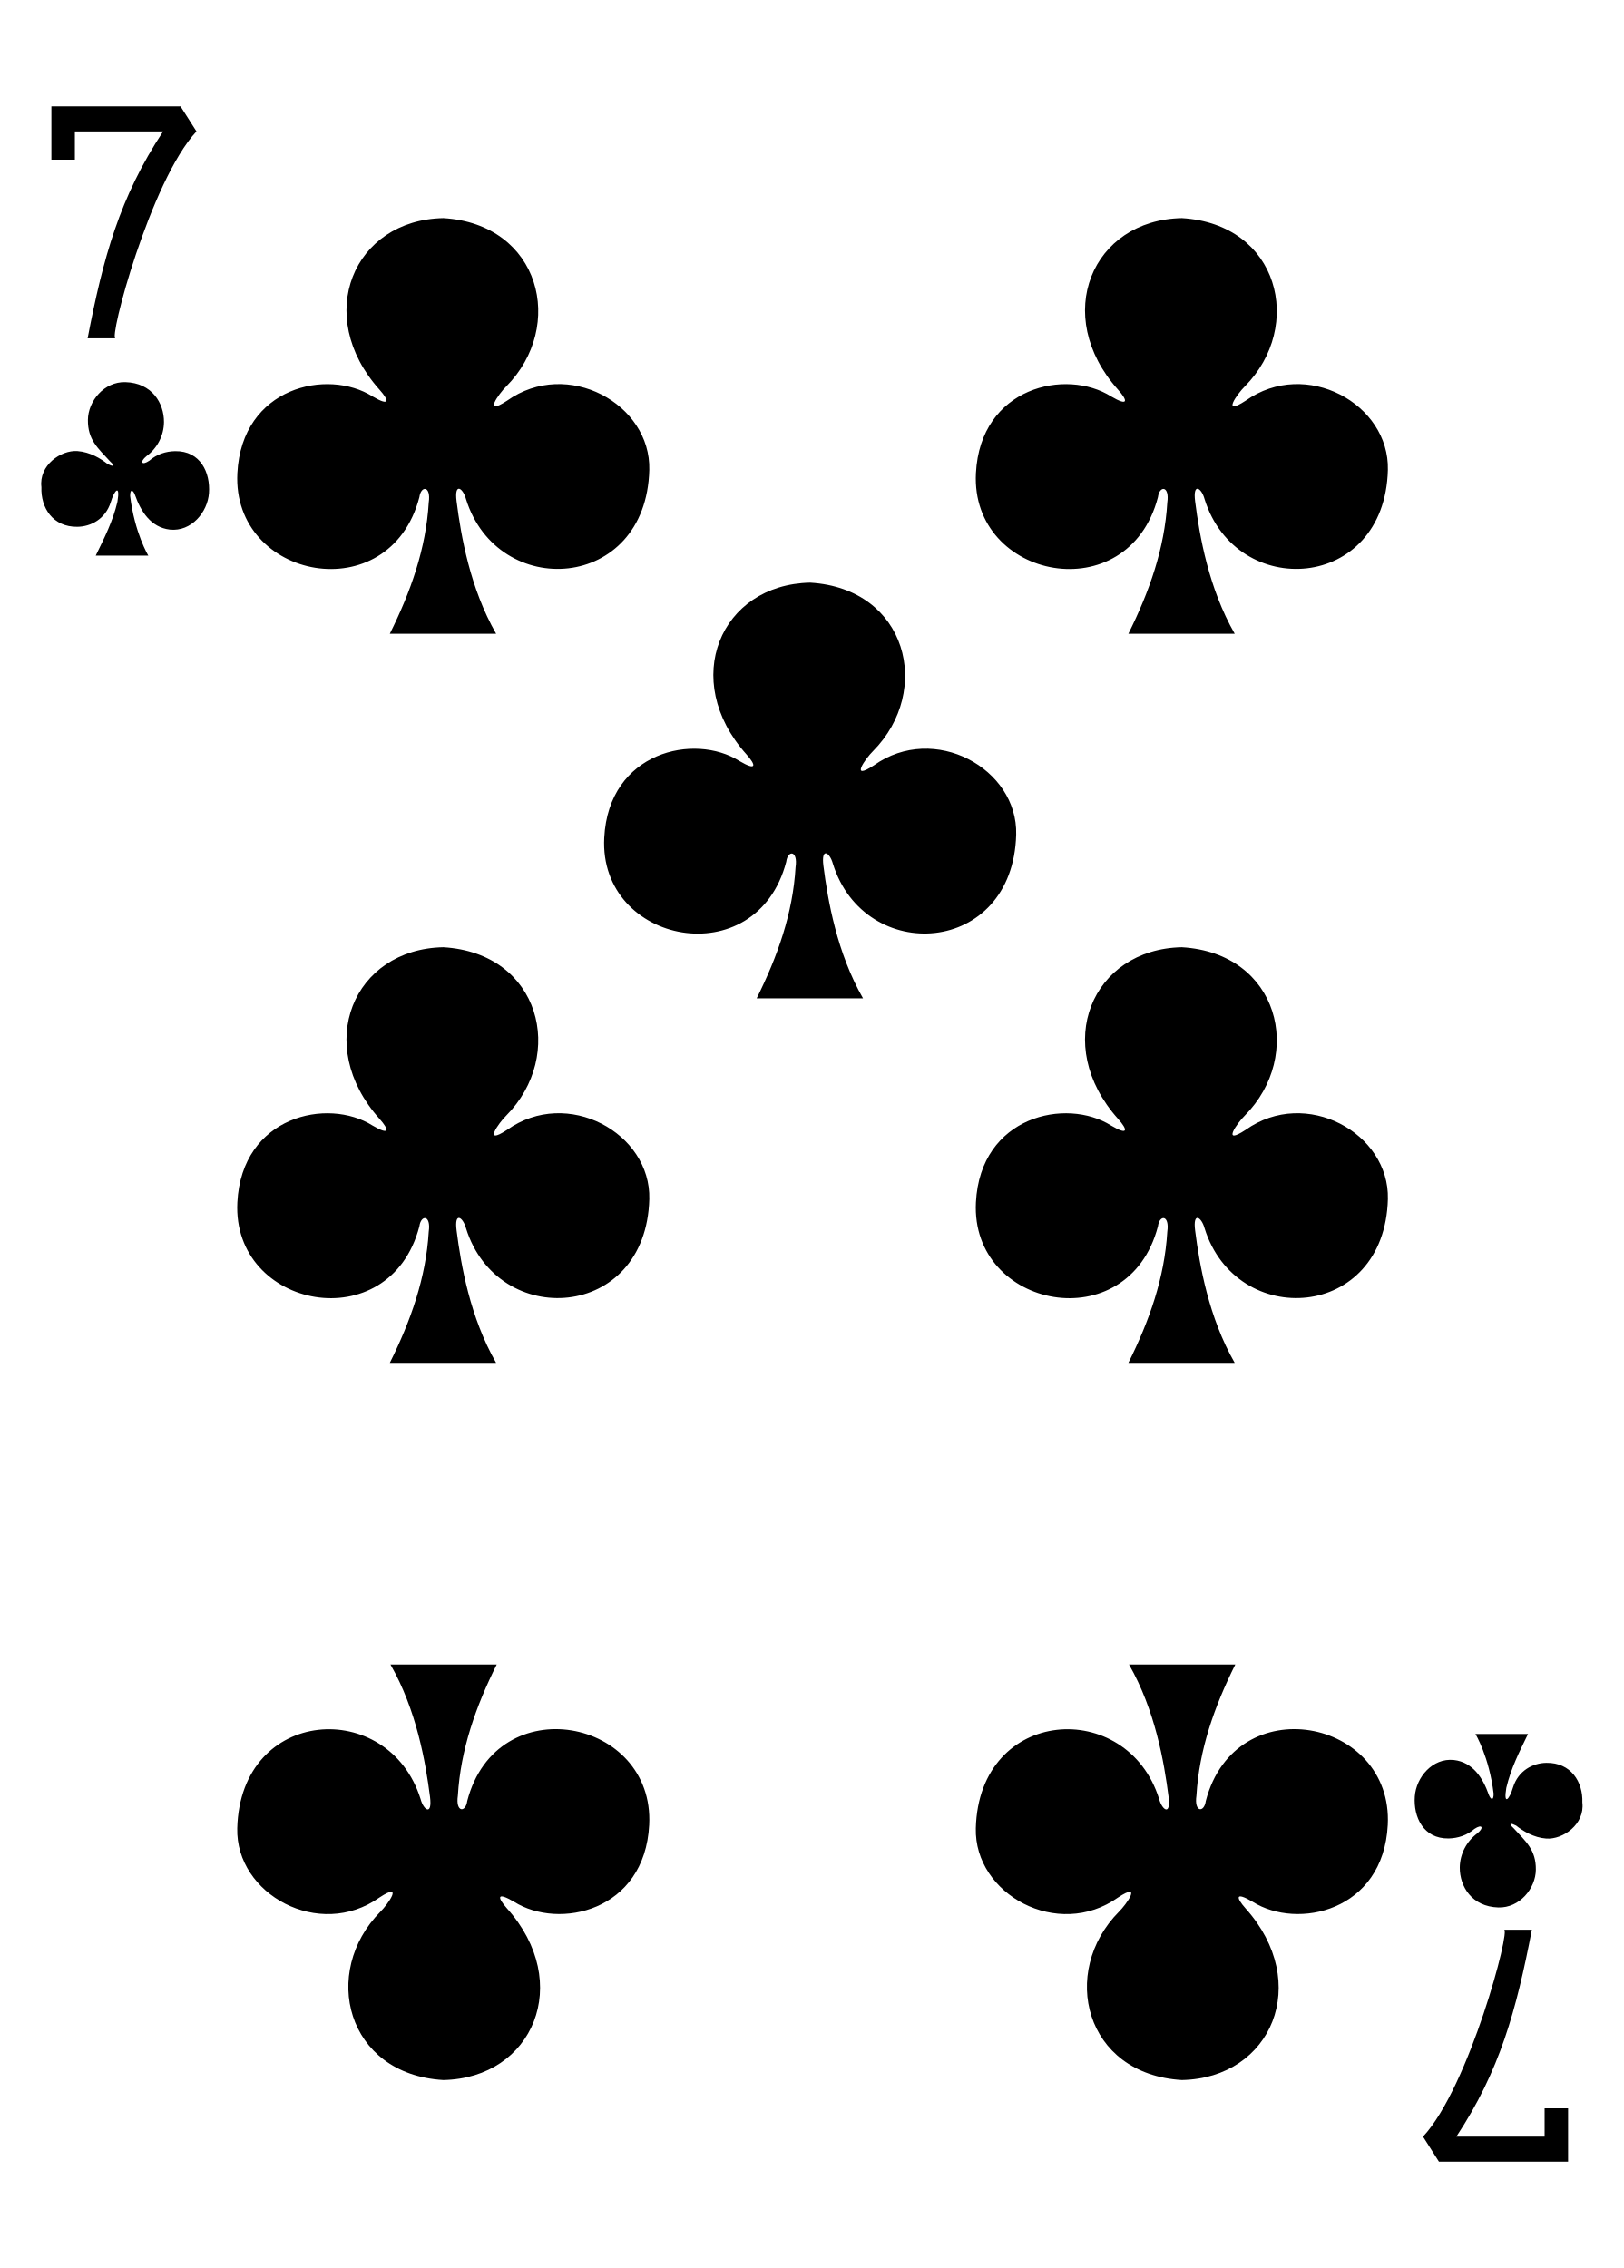
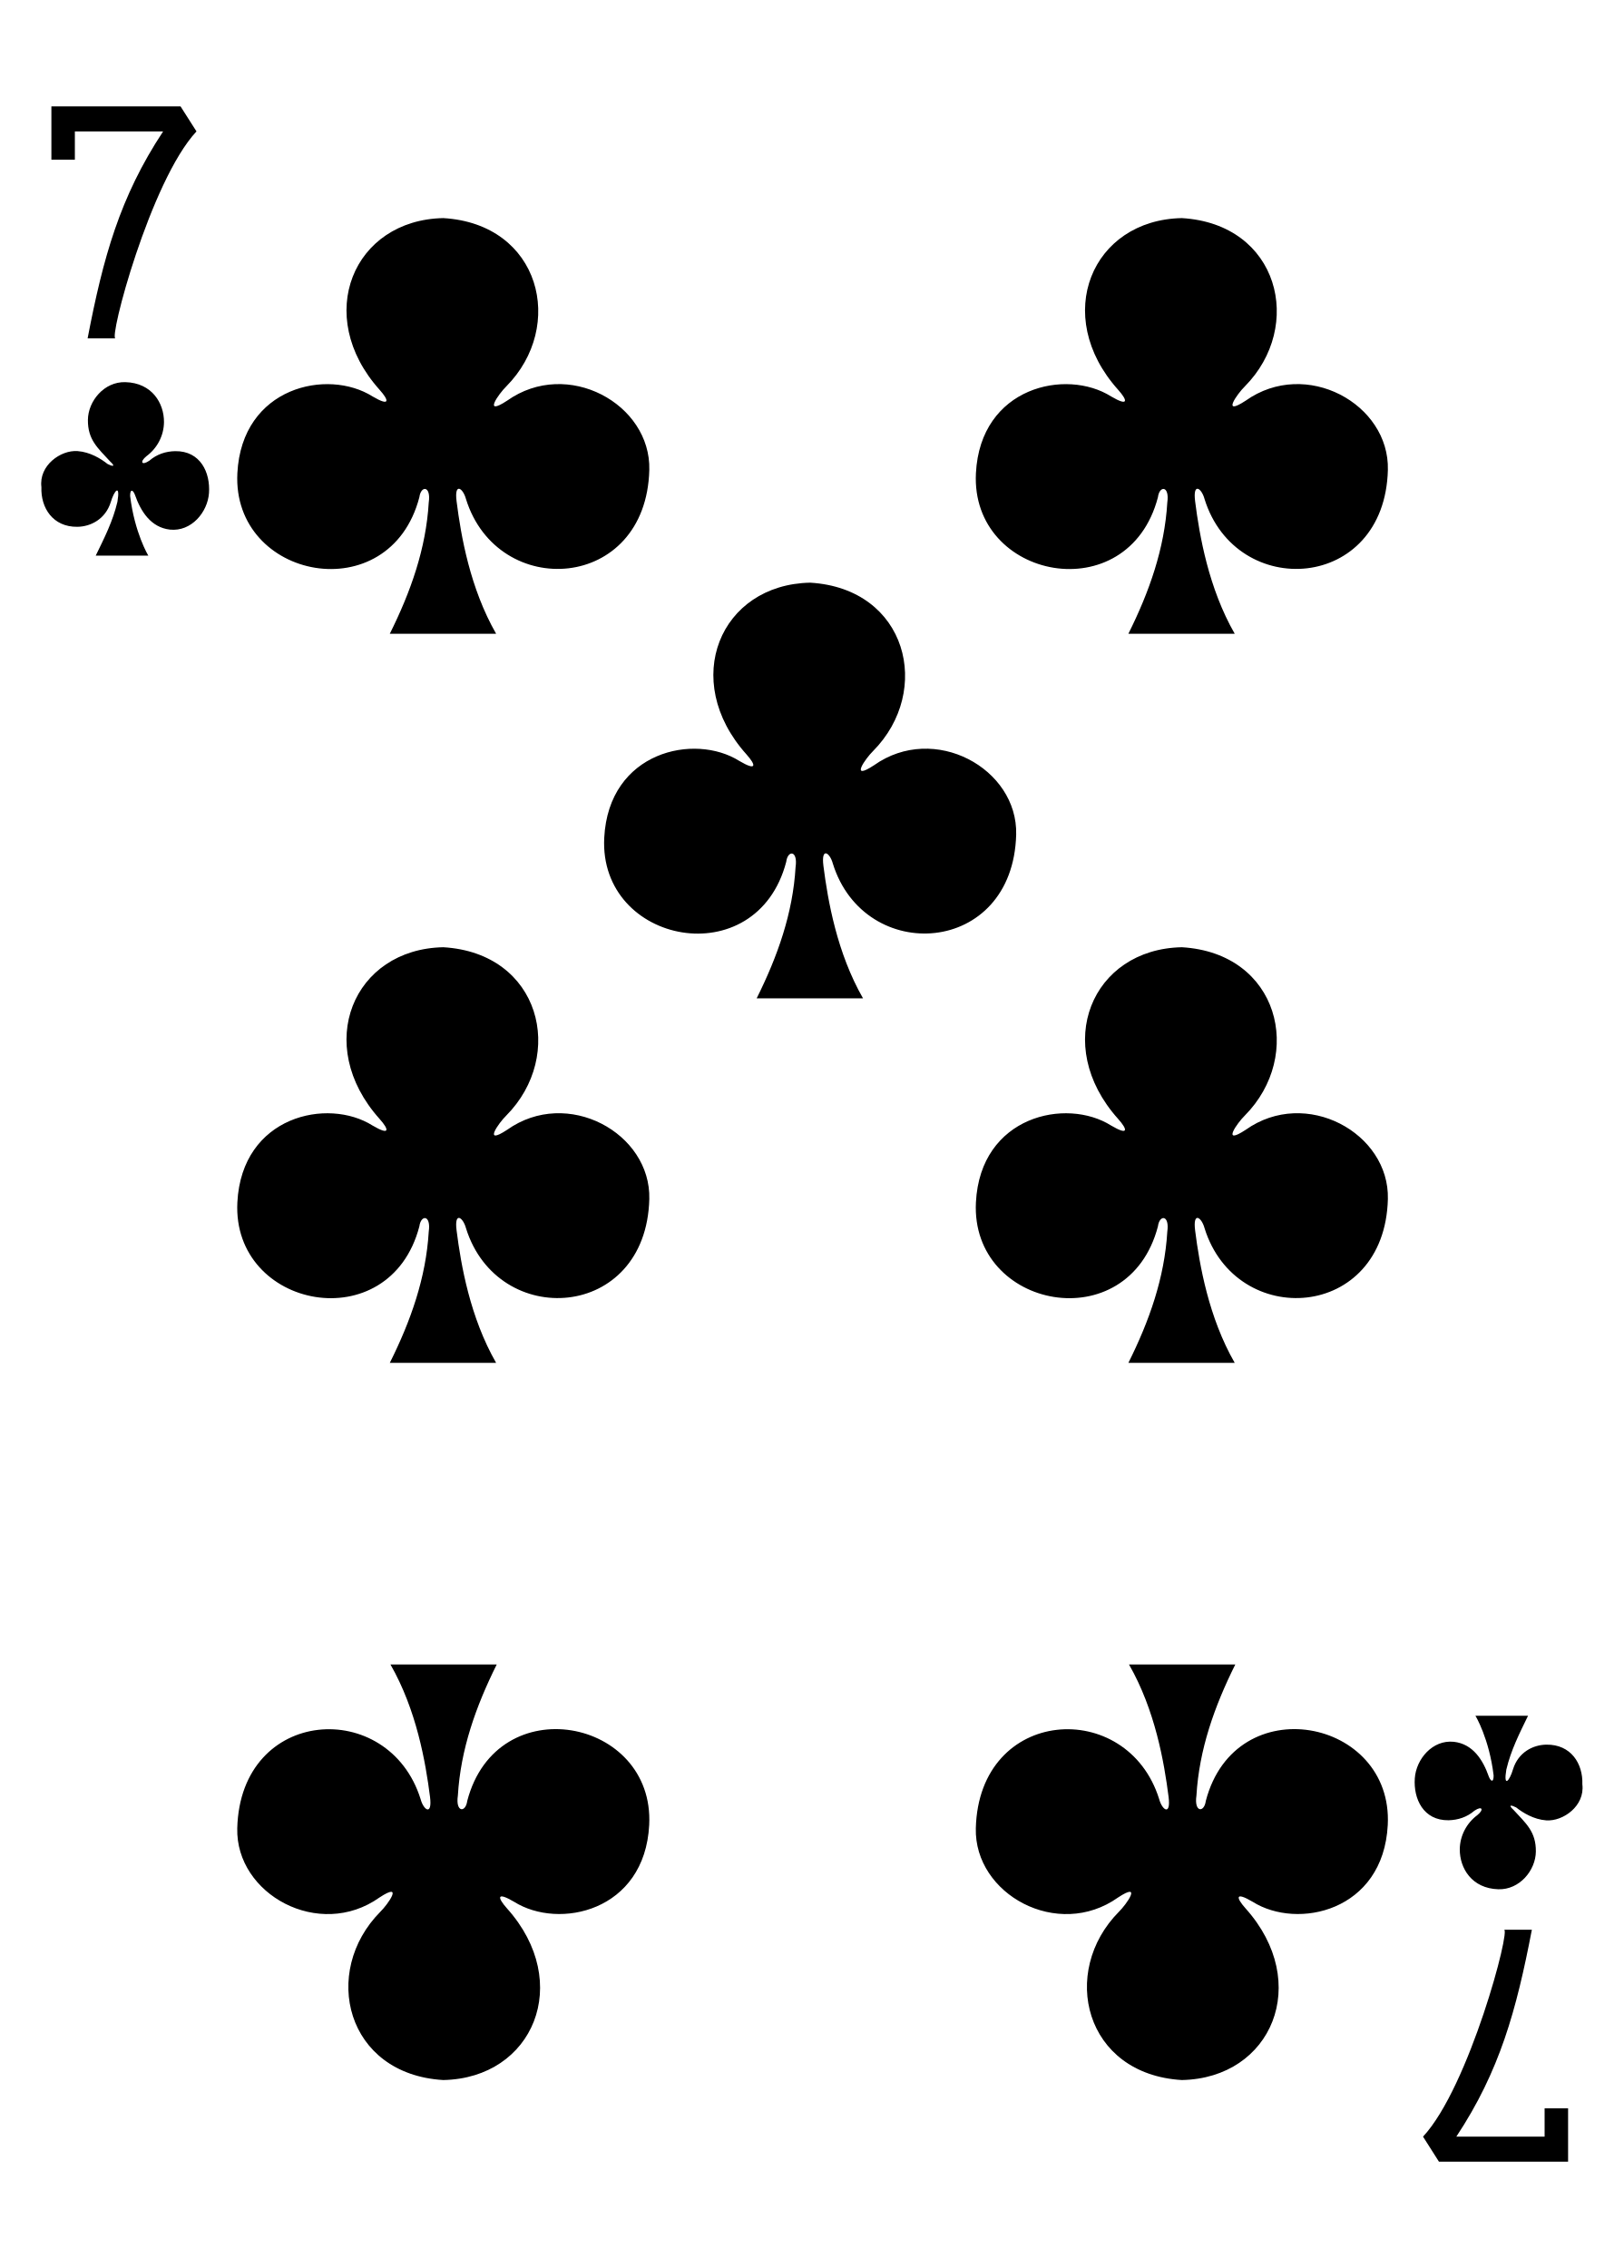
<svg xmlns="http://www.w3.org/2000/svg" version="1.1" id="Layer_1" x="0px" y="0px" width="178.582px" height="249.449px" viewBox="0 0 178.582 249.449" enable-background="new 0 0 178.582 249.449" xml:space="preserve">
  <g>
    <path d="M9.636,37.211c1.707-8.871,3.528-15.527,8.305-22.758H8.234v3.109H5.652v-5.863h14.203l1.754,2.754   c-5.074,5.438-9.719,23.012-8.898,22.758H9.636z" />
    <path d="M168.473,212.242c-1.707,8.871-3.527,15.527-8.306,22.758h9.707v-3.113h2.582v5.867h-14.203l-1.75-2.754   c5.07-5.438,9.72-23.018,8.896-22.758H168.473z" />
-     <path d="M124.098,69.703c2.305-4.621,3.979-9.363,4.28-14.433c0.271-1.864-0.862-1.895-1.03-0.583   c-3.263,12.477-20.609,9.098-20.017-2.636c0.483-9.516,9.938-11.563,14.867-8.449c1.944,1.144,1.836,0.457,0.772-0.731   c-7.324-8.168-2.888-18.691,7.008-18.883c10.707,0.637,13.483,11.895,6.918,18.52c-0.815,0.797-2.629,3.351,0.099,1.562   c6.629-4.707,15.828,0.356,15.642,7.617c-0.345,13.391-16.673,14.391-20.16,3.208c-0.336-1.243-1.306-1.864-1.039,0.242   c0.483,3.812,1.487,9.562,4.353,14.566H124.098z" />
-     <path d="M124.098,149.896c2.305-4.615,3.979-9.357,4.28-14.43c0.271-1.863-0.862-1.895-1.03-0.582   c-3.263,12.479-20.609,9.098-20.017-2.637c0.483-9.516,9.938-11.563,14.867-8.453c1.944,1.147,1.836,0.461,0.772-0.727   c-7.324-8.172-2.888-18.691,7.008-18.883c10.707,0.633,13.483,11.895,6.918,18.52c-0.815,0.793-2.629,3.354,0.099,1.563   c6.629-4.711,15.828,0.355,15.642,7.617c-0.345,13.391-16.673,14.393-20.16,3.207c-0.336-1.24-1.306-1.863-1.039,0.242   c0.483,3.813,1.487,9.563,4.353,14.563H124.098L124.098,149.896z" />
-     <path d="M42.871,149.896c2.304-4.615,3.98-9.357,4.281-14.43c0.273-1.863-0.859-1.895-1.031-0.582   c-3.262,12.479-20.61,9.098-20.016-2.637c0.485-9.516,9.938-11.563,14.867-8.453c1.946,1.147,1.836,0.461,0.774-0.727   c-7.324-8.172-2.887-18.691,7.008-18.883c10.707,0.633,13.484,11.895,6.918,18.52c-0.817,0.793-2.629,3.354,0.097,1.563   c6.629-4.711,15.828,0.355,15.641,7.617c-0.344,13.391-16.668,14.393-20.16,3.207c-0.336-1.24-1.305-1.863-1.035,0.242   c0.48,3.813,1.484,9.563,4.347,14.563H42.871L42.871,149.896z" />
+     <path d="M124.098,69.703c2.305-4.621,3.979-9.363,4.28-14.433c0.271-1.864-0.862-1.895-1.03-0.583   c-3.263,12.477-20.609,9.098-20.017-2.636c0.483-9.516,9.938-11.563,14.867-8.449c1.944,1.144,1.836,0.457,0.772-0.731   c-7.324-8.168-2.889-18.691,7.008-18.883c10.707,0.637,13.482,11.895,6.918,18.52c-0.815,0.797-2.629,3.351,0.099,1.562   c6.629-4.707,15.828,0.356,15.642,7.617c-0.345,13.391-16.673,14.391-20.16,3.208c-0.336-1.243-1.306-1.864-1.039,0.242   c0.483,3.812,1.487,9.562,4.354,14.566H124.098z" />
+     <path d="M124.098,149.896c2.305-4.615,3.979-9.357,4.28-14.431c0.271-1.862-0.862-1.896-1.03-0.582   c-3.263,12.479-20.609,9.099-20.017-2.637c0.483-9.516,9.938-11.563,14.867-8.453c1.944,1.147,1.836,0.461,0.772-0.727   c-7.324-8.172-2.889-18.691,7.008-18.883c10.707,0.633,13.482,11.895,6.918,18.52c-0.815,0.793-2.629,3.354,0.099,1.563   c6.629-4.711,15.828,0.355,15.642,7.617c-0.345,13.392-16.673,14.394-20.16,3.207c-0.336-1.239-1.306-1.862-1.039,0.242   c0.483,3.813,1.487,9.563,4.354,14.563H124.098L124.098,149.896z" />
+     <path d="M42.871,149.896c2.304-4.615,3.98-9.357,4.281-14.431c0.273-1.862-0.859-1.896-1.031-0.582   c-3.262,12.479-20.61,9.099-20.016-2.637c0.485-9.516,9.938-11.563,14.867-8.453c1.946,1.147,1.836,0.461,0.774-0.727   c-7.324-8.172-2.887-18.691,7.008-18.883c10.707,0.633,13.484,11.895,6.918,18.52c-0.817,0.793-2.629,3.354,0.097,1.563   c6.629-4.711,15.828,0.355,15.641,7.617c-0.344,13.392-16.668,14.394-20.16,3.207c-0.336-1.239-1.305-1.862-1.035,0.242   c0.48,3.813,1.484,9.563,4.347,14.563H42.871L42.871,149.896z" />
    <path d="M83.218,109.801c2.305-4.621,3.981-9.36,4.278-14.43c0.273-1.867-0.86-1.898-1.028-0.582   c-3.261,12.473-20.613,9.094-20.015-2.637c0.484-9.515,9.937-11.566,14.867-8.453c1.945,1.145,1.836,0.461,0.773-0.73   c-7.324-8.168-2.886-18.688,7.008-18.883c10.704,0.637,13.48,11.898,6.918,18.519c-0.816,0.797-2.629,3.356,0.098,1.567   c6.629-4.711,15.828,0.355,15.641,7.617c-0.344,13.391-16.672,14.391-20.16,3.203c-0.336-1.238-1.305-1.863-1.039,0.242   c0.484,3.817,1.488,9.563,4.354,14.567H83.218z" />
    <path d="M42.871,69.703c2.304-4.621,3.98-9.363,4.281-14.433c0.273-1.864-0.859-1.895-1.031-0.583   c-3.262,12.477-20.61,9.098-20.016-2.636c0.485-9.516,9.938-11.563,14.867-8.449c1.946,1.144,1.836,0.457,0.774-0.731   c-7.324-8.168-2.887-18.691,7.008-18.883c10.707,0.637,13.484,11.895,6.918,18.52c-0.817,0.797-2.629,3.351,0.097,1.562   c6.629-4.707,15.828,0.356,15.641,7.617c-0.344,13.391-16.668,14.391-20.16,3.208c-0.336-1.243-1.305-1.864-1.035,0.242   c0.48,3.812,1.484,9.562,4.347,14.566H42.871z" />
-     <path d="M135.859,183.064c-2.301,4.621-3.98,9.359-4.277,14.432c-0.273,1.861,0.859,1.895,1.031,0.582   c3.262-12.475,20.609-9.1,20.012,2.637c-0.484,9.516-9.934,11.563-14.863,8.453c-1.949-1.148-1.84-0.461-0.777,0.729   c7.324,8.168,2.893,18.688-7.008,18.879c-10.703-0.631-13.479-11.894-6.914-18.515c0.816-0.797,2.625-3.354-0.098-1.565   c-6.633,4.712-15.832-0.354-15.645-7.616c0.348-13.394,16.672-14.394,20.164-3.203c0.336,1.238,1.301,1.863,1.035-0.246   c-0.484-3.813-1.484-9.563-4.354-14.563h11.691v-0.002H135.859z" />
-     <path d="M54.632,183.064c-2.3,4.621-3.98,9.359-4.277,14.432c-0.273,1.861,0.86,1.895,1.031,0.582   c3.262-12.475,20.61-9.1,20.012,2.637c-0.484,9.516-9.933,11.563-14.863,8.453c-1.949-1.148-1.84-0.461-0.778,0.729   c7.325,8.168,2.891,18.688-7.007,18.879c-10.703-0.631-13.481-11.894-6.914-18.515c0.816-0.797,2.625-3.354-0.098-1.565   c-6.633,4.712-15.832-0.354-15.645-7.616c0.348-13.394,16.672-14.394,20.164-3.203c0.336,1.238,1.301,1.863,1.036-0.246   c-0.485-3.813-1.485-9.563-4.352-14.563h11.691V183.064z" />
+     <path d="M135.859,183.064c-2.301,4.621-3.98,9.358-4.277,14.432c-0.273,1.861,0.859,1.895,1.031,0.582   c3.262-12.475,20.609-9.1,20.012,2.637c-0.484,9.516-9.934,11.563-14.863,8.453c-1.949-1.148-1.84-0.461-0.777,0.729   c7.324,8.168,2.894,18.688-7.008,18.879c-10.703-0.631-13.479-11.894-6.914-18.515c0.816-0.797,2.625-3.354-0.098-1.565   c-6.633,4.713-15.832-0.354-15.645-7.615c0.348-13.395,16.672-14.395,20.164-3.203c0.336,1.238,1.301,1.863,1.035-0.246   c-0.484-3.813-1.484-9.563-4.354-14.563h11.69v-0.002h0.004V183.064z" />
+     <path d="M54.632,183.064c-2.3,4.621-3.98,9.358-4.277,14.432c-0.273,1.861,0.86,1.895,1.031,0.582   c3.262-12.475,20.61-9.1,20.012,2.637c-0.484,9.516-9.933,11.563-14.863,8.453c-1.949-1.148-1.84-0.461-0.778,0.729   c7.325,8.168,2.891,18.688-7.007,18.879c-10.703-0.631-13.481-11.894-6.914-18.515c0.816-0.797,2.625-3.354-0.098-1.565   c-6.633,4.713-15.832-0.354-15.645-7.615c0.348-13.395,16.672-14.395,20.164-3.203c0.336,1.238,1.301,1.863,1.036-0.246   c-0.485-3.813-1.485-9.563-4.352-14.563h11.691V183.064z" />
    <path d="M10.527,61.113c0.953-1.957,1.883-3.777,2.387-5.922c0.336-2.023-0.348-1.269-0.739,0.055   c-0.578,1.836-2.179,2.676-3.664,2.695c-2.695,0.036-4.043-2.086-3.957-4.363c-0.297-2.398,2.137-4.098,3.969-3.965   c1.379,0.098,2.578,0.84,3.305,1.418c0.476,0.254,0.988,0.364,0.277-0.285c-1.344-1.469-2.461-2.371-2.437-4.57   c0.023-2.063,1.785-4.215,4.125-4.145c2.922,0.082,4.25,2.313,4.242,4.383c-0.008,1.512-0.762,2.902-1.93,3.762   c-0.754,0.613-0.543,1.074,0.32,0.492c0.829-0.715,1.813-1.027,2.836-1.047c2.789-0.043,3.883,2.367,3.723,4.609   c-0.148,2.102-1.937,4.266-4.297,4.02c-2.101-0.242-3.211-2.008-3.844-3.82c-0.207-0.559-0.539-0.707-0.531,0.121   c0.488,4.047,1.992,6.562,2.004,6.562H10.527z" />
-     <path d="M168.05,190.715c-0.952,1.957-1.879,3.777-2.387,5.922c-0.336,2.021,0.353,1.271,0.741-0.055   c0.574-1.84,2.177-2.676,3.664-2.695c2.695-0.039,4.039,2.082,3.957,4.363c0.293,2.396-2.137,4.094-3.969,3.965   c-1.379-0.098-2.582-0.844-3.31-1.422c-0.478-0.25-0.983-0.363-0.272,0.289c1.34,1.465,2.461,2.371,2.438,4.564   c-0.021,2.063-1.789,4.217-4.125,4.148c-2.922-0.086-4.25-2.313-4.242-4.387c0.01-1.51,0.764-2.898,1.928-3.764   c0.758-0.611,0.547-1.068-0.316-0.49c-0.828,0.715-1.813,1.025-2.836,1.051c-2.793,0.043-3.883-2.371-3.723-4.613   c0.146-2.102,1.938-4.262,4.293-4.016c2.104,0.236,3.211,2.008,3.844,3.818c0.211,0.557,0.543,0.707,0.531-0.121   c-0.484-4.047-1.992-6.564-2.004-6.563h5.787L168.05,190.715L168.05,190.715z" />
+     <path d="M168.05,188.715c-0.952,1.957-1.879,3.777-2.387,5.922c-0.336,2.021,0.353,1.271,0.741-0.055   c0.574-1.84,2.177-2.676,3.664-2.695c2.695-0.039,4.039,2.082,3.957,4.363c0.293,2.396-2.137,4.094-3.969,3.965   c-1.379-0.098-2.582-0.844-3.311-1.422c-0.479-0.25-0.982-0.363-0.271,0.289c1.34,1.465,2.461,2.371,2.438,4.564   c-0.021,2.063-1.789,4.217-4.125,4.147c-2.922-0.086-4.25-2.313-4.242-4.387c0.01-1.511,0.764-2.898,1.928-3.765   c0.758-0.61,0.547-1.067-0.315-0.49c-0.828,0.716-1.813,1.025-2.837,1.052c-2.793,0.043-3.883-2.371-3.723-4.613   c0.146-2.102,1.938-4.262,4.293-4.016c2.104,0.235,3.211,2.008,3.844,3.817c0.211,0.558,0.543,0.707,0.531-0.121   c-0.483-4.047-1.992-6.563-2.004-6.563h5.787L168.05,188.715L168.05,188.715z" />
  </g>
</svg>
